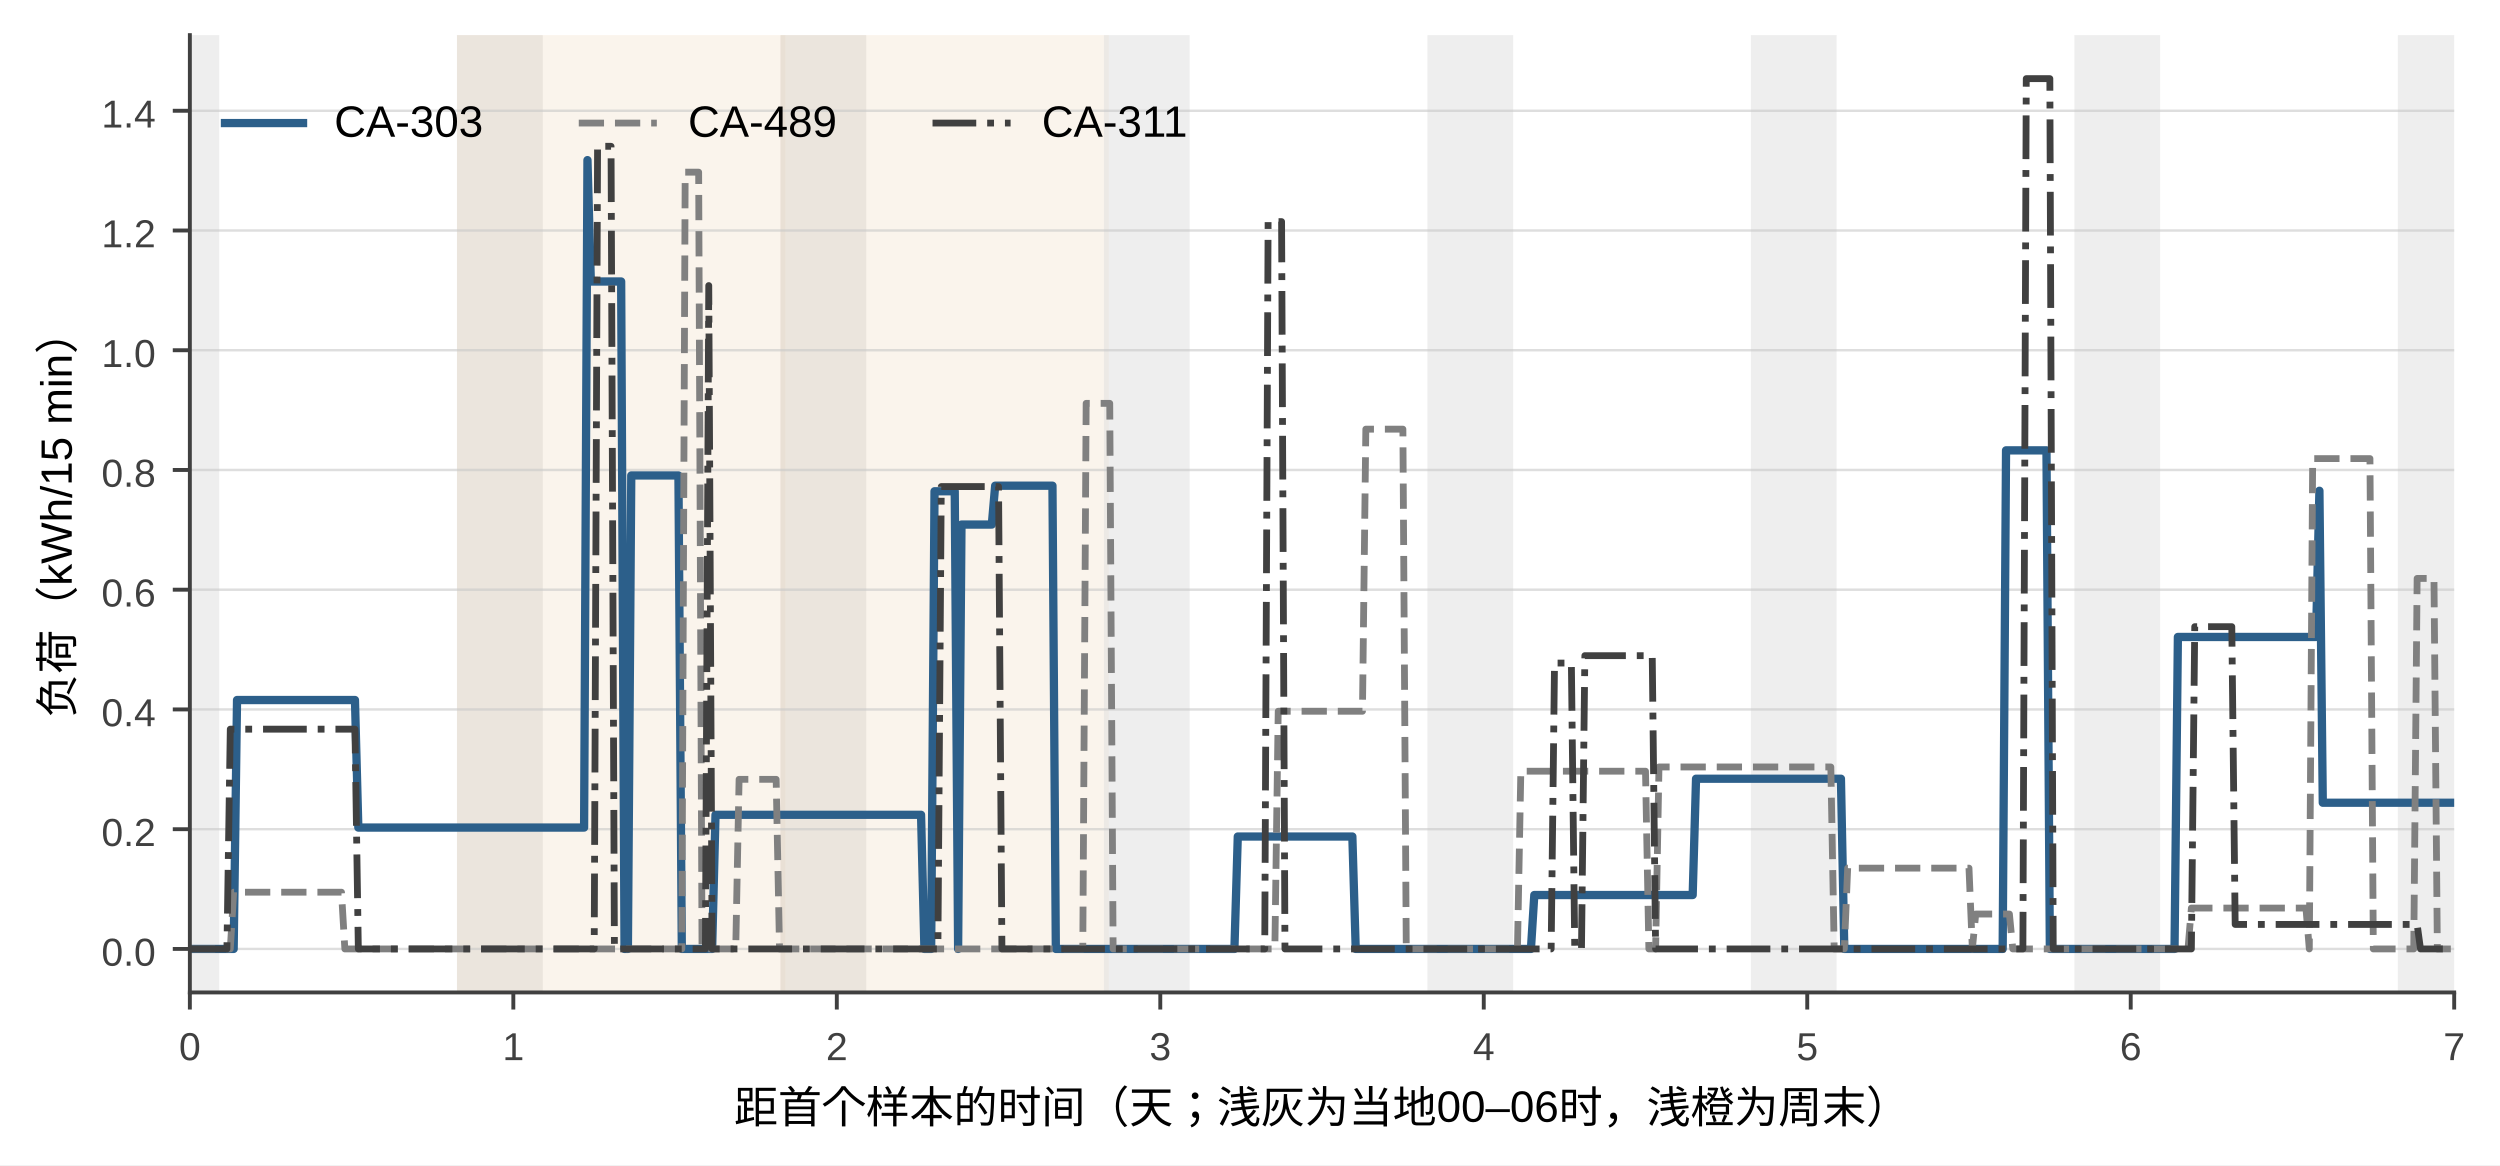
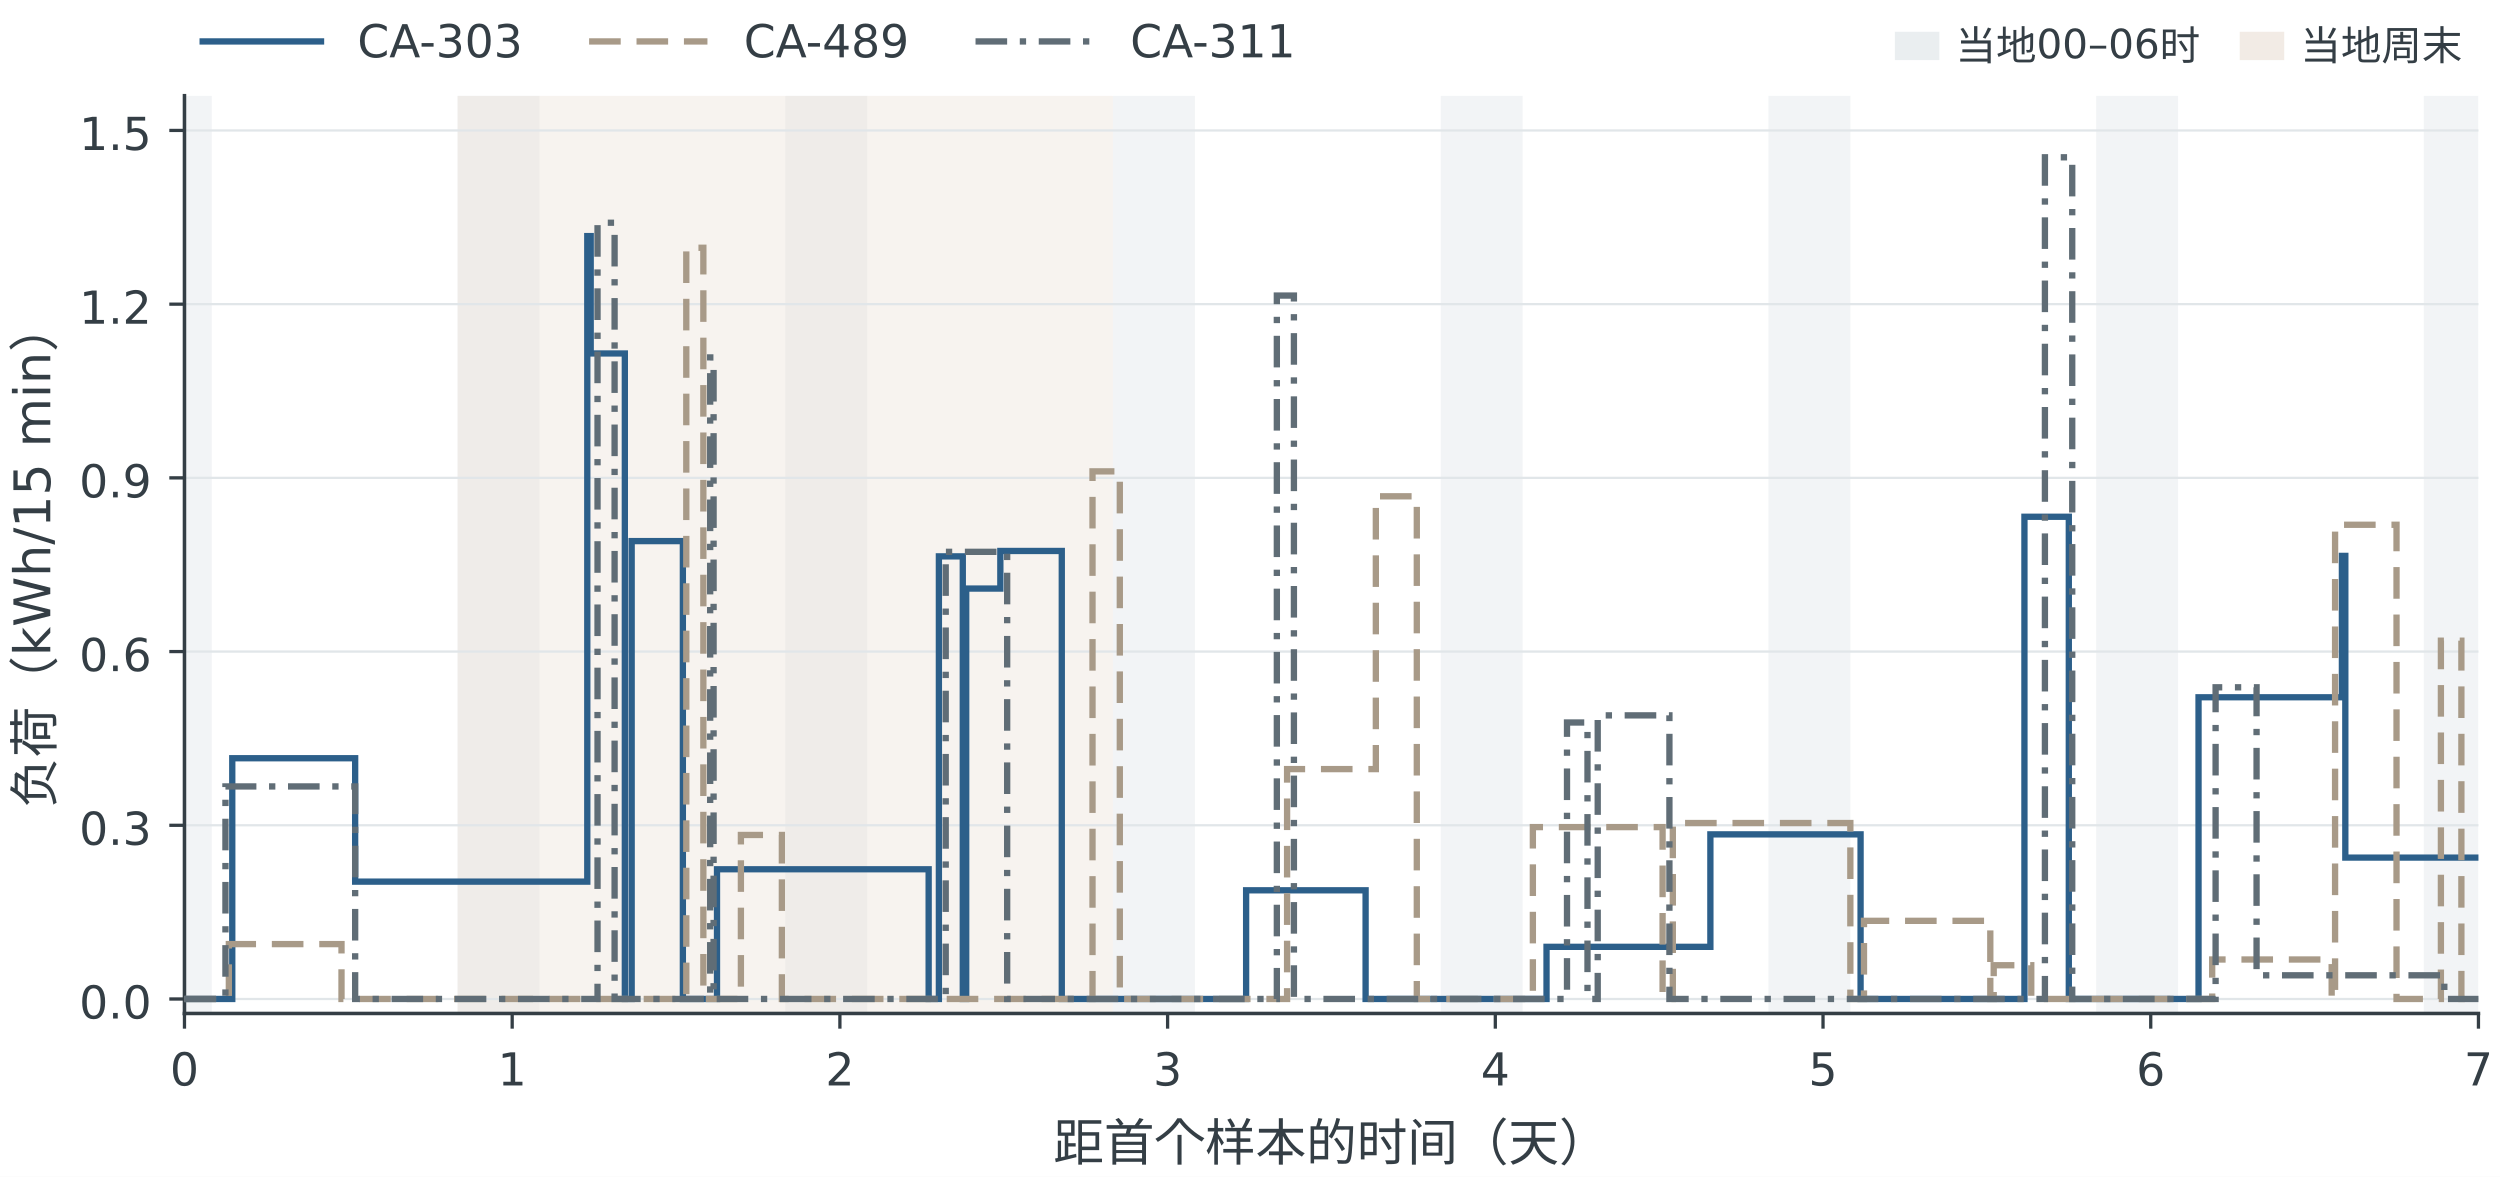
- <svg xmlns="http://www.w3.org/2000/svg" xmlns:xlink="http://www.w3.org/1999/xlink" width="512.4pt" height="238.8pt" viewBox="0 0 512.4 238.8" version="1.1">
+ <svg xmlns="http://www.w3.org/2000/svg" xmlns:xlink="http://www.w3.org/1999/xlink" width="494.338pt" height="232.698pt" viewBox="0 0 494.338 232.698" version="1.1">
  <defs>
    <style type="text/css">*{stroke-linejoin: round; stroke-linecap: butt}</style>
  </defs>
  <g id="figure_1">
    <g id="patch_1">
-       <path d="M 0 238.8 L 512.4 238.8 L 512.4 0 L 0 0 z " style="fill: #ffffff" />
+       <path d="M 0 232.698 L 494.338 232.698 L 494.338 0 L 0 0 z " style="fill: #ffffff" />
    </g>
    <g id="axes_1">
      <g id="patch_2">
-         <path d="M 38.913 203.411 L 503.011 203.411 L 503.011 7.2 L 38.913 7.2 z " style="fill: #ffffff" />
+         <path d="M 36.477 200.398 L 490.077 200.398 L 490.077 18.922 L 36.477 18.922 z " style="fill: #ffffff" />
      </g>
      <g id="patch_3">
-         <path d="M 27.863 203.411 L 44.437 203.411 L 44.437 7.2 L 27.863 7.2 z " clip-path="url(#p291796fb1d)" style="fill: #e0e0e0; opacity: 0.55; stroke: #e0e0e0; stroke-linejoin: miter" />
+         <path d="M 36.477 200.398 L 41.877 200.398 L 41.877 18.922 L 36.477 18.922 z " clip-path="url(#p2d1e558611)" style="fill: #d6dde2; opacity: 0.32" />
      </g>
      <g id="patch_4">
-         <path d="M 94.162 203.411 L 110.737 203.411 L 110.737 7.2 L 94.162 7.2 z " clip-path="url(#p291796fb1d)" style="fill: #e0e0e0; opacity: 0.55; stroke: #e0e0e0; stroke-linejoin: miter" />
+         <path d="M 90.477 200.398 L 106.677 200.398 L 106.677 18.922 L 90.477 18.922 z " clip-path="url(#p2d1e558611)" style="fill: #d6dde2; opacity: 0.32" />
      </g>
      <g id="patch_5">
-         <path d="M 94.162 203.411 L 160.462 203.411 L 160.462 7.2 L 94.162 7.2 z " clip-path="url(#p291796fb1d)" style="fill: #d08a3c; opacity: 0.1; stroke: #d08a3c; stroke-linejoin: miter" />
+         <path d="M 155.277 200.398 L 171.477 200.398 L 171.477 18.922 L 155.277 18.922 z " clip-path="url(#p2d1e558611)" style="fill: #d6dde2; opacity: 0.32" />
      </g>
      <g id="patch_6">
-         <path d="M 160.462 203.411 L 177.037 203.411 L 177.037 7.2 L 160.462 7.2 z " clip-path="url(#p291796fb1d)" style="fill: #e0e0e0; opacity: 0.55; stroke: #e0e0e0; stroke-linejoin: miter" />
+         <path d="M 220.077 200.398 L 236.277 200.398 L 236.277 18.922 L 220.077 18.922 z " clip-path="url(#p2d1e558611)" style="fill: #d6dde2; opacity: 0.32" />
      </g>
      <g id="patch_7">
-         <path d="M 160.462 203.411 L 226.762 203.411 L 226.762 7.2 L 160.462 7.2 z " clip-path="url(#p291796fb1d)" style="fill: #d08a3c; opacity: 0.1; stroke: #d08a3c; stroke-linejoin: miter" />
+         <path d="M 284.877 200.398 L 301.077 200.398 L 301.077 18.922 L 284.877 18.922 z " clip-path="url(#p2d1e558611)" style="fill: #d6dde2; opacity: 0.32" />
      </g>
      <g id="patch_8">
-         <path d="M 226.762 203.411 L 243.337 203.411 L 243.337 7.2 L 226.762 7.2 z " clip-path="url(#p291796fb1d)" style="fill: #e0e0e0; opacity: 0.55; stroke: #e0e0e0; stroke-linejoin: miter" />
+         <path d="M 349.677 200.398 L 365.877 200.398 L 365.877 18.922 L 349.677 18.922 z " clip-path="url(#p2d1e558611)" style="fill: #d6dde2; opacity: 0.32" />
      </g>
      <g id="patch_9">
-         <path d="M 293.062 203.411 L 309.637 203.411 L 309.637 7.2 L 293.062 7.2 z " clip-path="url(#p291796fb1d)" style="fill: #e0e0e0; opacity: 0.55; stroke: #e0e0e0; stroke-linejoin: miter" />
+         <path d="M 414.477 200.398 L 430.677 200.398 L 430.677 18.922 L 414.477 18.922 z " clip-path="url(#p2d1e558611)" style="fill: #d6dde2; opacity: 0.32" />
      </g>
      <g id="patch_10">
-         <path d="M 359.362 203.411 L 375.937 203.411 L 375.937 7.2 L 359.362 7.2 z " clip-path="url(#p291796fb1d)" style="fill: #e0e0e0; opacity: 0.55; stroke: #e0e0e0; stroke-linejoin: miter" />
+         <path d="M 479.277 200.398 L 490.077 200.398 L 490.077 18.922 L 479.277 18.922 z " clip-path="url(#p2d1e558611)" style="fill: #d6dde2; opacity: 0.32" />
      </g>
      <g id="patch_11">
-         <path d="M 425.662 203.411 L 442.237 203.411 L 442.237 7.2 L 425.662 7.2 z " clip-path="url(#p291796fb1d)" style="fill: #e0e0e0; opacity: 0.55; stroke: #e0e0e0; stroke-linejoin: miter" />
-       </g>
-       <g id="patch_12">
-         <path d="M 491.961 203.411 L 508.536 203.411 L 508.536 7.2 L 491.961 7.2 z " clip-path="url(#p291796fb1d)" style="fill: #e0e0e0; opacity: 0.55; stroke: #e0e0e0; stroke-linejoin: miter" />
+         <path d="M 90.477 200.398 L 220.077 200.398 L 220.077 18.922 L 90.477 18.922 z " clip-path="url(#p2d1e558611)" style="fill: #e9ded4; opacity: 0.36" />
      </g>
      <g id="matplotlib.axis_1">
        <g id="xtick_1">
          <g id="line2d_1">
            <defs>
-               <path id="mdab8570b63" d="M 0 0 L 0 3.5 " style="stroke: #404040; stroke-width: 0.8" />
+               <path id="m8c3e5f6666" d="M 0 0 L 0 3 " style="stroke: #343e45; stroke-width: 0.65" />
            </defs>
            <g>
-               <use xlink:href="#mdab8570b63" x="38.913" y="203.411" style="fill: #404040; stroke: #404040; stroke-width: 0.8" />
+               <use xlink:href="#m8c3e5f6666" x="36.477" y="200.398" style="fill: #343e45; stroke: #343e45; stroke-width: 0.65" />
            </g>
          </g>
          <g id="text_1">
-             <text style="font-size: 8px; font-family: 'PingFang SC', 'Arial', 'Helvetica', 'DejaVu Sans', sans-serif; text-anchor: middle; fill: #404040" x="38.913" y="217.291" transform="rotate(-0 38.9125 217.2911)">0</text>
+             <text style="font-size: 9px; font-family: 'PingFang SC', 'Arial Unicode MS', 'SimHei', 'DejaVu Sans', sans-serif; text-anchor: middle; fill: #343e45" x="36.477" y="214.638" transform="rotate(-0 36.47656 214.6381)">0</text>
          </g>
        </g>
        <g id="xtick_2">
          <g id="line2d_2">
            <g>
-               <use xlink:href="#mdab8570b63" x="105.212" y="203.411" style="fill: #404040; stroke: #404040; stroke-width: 0.8" />
+               <use xlink:href="#m8c3e5f6666" x="101.277" y="200.398" style="fill: #343e45; stroke: #343e45; stroke-width: 0.65" />
            </g>
          </g>
          <g id="text_2">
-             <text style="font-size: 8px; font-family: 'PingFang SC', 'Arial', 'Helvetica', 'DejaVu Sans', sans-serif; text-anchor: middle; fill: #404040" x="105.212" y="217.291" transform="rotate(-0 105.2123 217.2911)">1</text>
+             <text style="font-size: 9px; font-family: 'PingFang SC', 'Arial Unicode MS', 'SimHei', 'DejaVu Sans', sans-serif; text-anchor: middle; fill: #343e45" x="101.277" y="214.638" transform="rotate(-0 101.2766 214.6381)">1</text>
          </g>
        </g>
        <g id="xtick_3">
          <g id="line2d_3">
            <g>
-               <use xlink:href="#mdab8570b63" x="171.512" y="203.411" style="fill: #404040; stroke: #404040; stroke-width: 0.8" />
+               <use xlink:href="#m8c3e5f6666" x="166.077" y="200.398" style="fill: #343e45; stroke: #343e45; stroke-width: 0.65" />
            </g>
          </g>
          <g id="text_3">
-             <text style="font-size: 8px; font-family: 'PingFang SC', 'Arial', 'Helvetica', 'DejaVu Sans', sans-serif; text-anchor: middle; fill: #404040" x="171.512" y="217.291" transform="rotate(-0 171.5122 217.2911)">2</text>
+             <text style="font-size: 9px; font-family: 'PingFang SC', 'Arial Unicode MS', 'SimHei', 'DejaVu Sans', sans-serif; text-anchor: middle; fill: #343e45" x="166.077" y="214.638" transform="rotate(-0 166.0766 214.6381)">2</text>
          </g>
        </g>
        <g id="xtick_4">
          <g id="line2d_4">
            <g>
-               <use xlink:href="#mdab8570b63" x="237.812" y="203.411" style="fill: #404040; stroke: #404040; stroke-width: 0.8" />
+               <use xlink:href="#m8c3e5f6666" x="230.877" y="200.398" style="fill: #343e45; stroke: #343e45; stroke-width: 0.65" />
            </g>
          </g>
          <g id="text_4">
-             <text style="font-size: 8px; font-family: 'PingFang SC', 'Arial', 'Helvetica', 'DejaVu Sans', sans-serif; text-anchor: middle; fill: #404040" x="237.812" y="217.291" transform="rotate(-0 237.812 217.2911)">3</text>
+             <text style="font-size: 9px; font-family: 'PingFang SC', 'Arial Unicode MS', 'SimHei', 'DejaVu Sans', sans-serif; text-anchor: middle; fill: #343e45" x="230.877" y="214.638" transform="rotate(-0 230.8766 214.6381)">3</text>
          </g>
        </g>
        <g id="xtick_5">
          <g id="line2d_5">
            <g>
-               <use xlink:href="#mdab8570b63" x="304.112" y="203.411" style="fill: #404040; stroke: #404040; stroke-width: 0.8" />
+               <use xlink:href="#m8c3e5f6666" x="295.677" y="200.398" style="fill: #343e45; stroke: #343e45; stroke-width: 0.65" />
            </g>
          </g>
          <g id="text_5">
-             <text style="font-size: 8px; font-family: 'PingFang SC', 'Arial', 'Helvetica', 'DejaVu Sans', sans-serif; text-anchor: middle; fill: #404040" x="304.112" y="217.291" transform="rotate(-0 304.1119 217.2911)">4</text>
+             <text style="font-size: 9px; font-family: 'PingFang SC', 'Arial Unicode MS', 'SimHei', 'DejaVu Sans', sans-serif; text-anchor: middle; fill: #343e45" x="295.677" y="214.638" transform="rotate(-0 295.6766 214.6381)">4</text>
          </g>
        </g>
        <g id="xtick_6">
          <g id="line2d_6">
            <g>
-               <use xlink:href="#mdab8570b63" x="370.412" y="203.411" style="fill: #404040; stroke: #404040; stroke-width: 0.8" />
+               <use xlink:href="#m8c3e5f6666" x="360.477" y="200.398" style="fill: #343e45; stroke: #343e45; stroke-width: 0.65" />
            </g>
          </g>
          <g id="text_6">
-             <text style="font-size: 8px; font-family: 'PingFang SC', 'Arial', 'Helvetica', 'DejaVu Sans', sans-serif; text-anchor: middle; fill: #404040" x="370.412" y="217.291" transform="rotate(-0 370.4117 217.2911)">5</text>
+             <text style="font-size: 9px; font-family: 'PingFang SC', 'Arial Unicode MS', 'SimHei', 'DejaVu Sans', sans-serif; text-anchor: middle; fill: #343e45" x="360.477" y="214.638" transform="rotate(-0 360.4766 214.6381)">5</text>
          </g>
        </g>
        <g id="xtick_7">
          <g id="line2d_7">
            <g>
-               <use xlink:href="#mdab8570b63" x="436.712" y="203.411" style="fill: #404040; stroke: #404040; stroke-width: 0.8" />
+               <use xlink:href="#m8c3e5f6666" x="425.277" y="200.398" style="fill: #343e45; stroke: #343e45; stroke-width: 0.65" />
            </g>
          </g>
          <g id="text_7">
-             <text style="font-size: 8px; font-family: 'PingFang SC', 'Arial', 'Helvetica', 'DejaVu Sans', sans-serif; text-anchor: middle; fill: #404040" x="436.712" y="217.291" transform="rotate(-0 436.7116 217.2911)">6</text>
+             <text style="font-size: 9px; font-family: 'PingFang SC', 'Arial Unicode MS', 'SimHei', 'DejaVu Sans', sans-serif; text-anchor: middle; fill: #343e45" x="425.277" y="214.638" transform="rotate(-0 425.2766 214.6381)">6</text>
          </g>
        </g>
        <g id="xtick_8">
          <g id="line2d_8">
            <g>
-               <use xlink:href="#mdab8570b63" x="503.011" y="203.411" style="fill: #404040; stroke: #404040; stroke-width: 0.8" />
+               <use xlink:href="#m8c3e5f6666" x="490.077" y="200.398" style="fill: #343e45; stroke: #343e45; stroke-width: 0.65" />
            </g>
          </g>
          <g id="text_8">
-             <text style="font-size: 8px; font-family: 'PingFang SC', 'Arial', 'Helvetica', 'DejaVu Sans', sans-serif; text-anchor: middle; fill: #404040" x="503.011" y="217.291" transform="rotate(-0 503.0114 217.2911)">7</text>
+             <text style="font-size: 9px; font-family: 'PingFang SC', 'Arial Unicode MS', 'SimHei', 'DejaVu Sans', sans-serif; text-anchor: middle; fill: #343e45" x="490.077" y="214.638" transform="rotate(-0 490.0766 214.6381)">7</text>
          </g>
        </g>
        <g id="text_9">
-           <text style="font-size: 9px; font-family: 'PingFang SC', 'Arial', 'Helvetica', 'DejaVu Sans', sans-serif; text-anchor: middle" x="270.962" y="230.151" transform="rotate(-0 270.9619 230.1511)">距首个样本的时间（天；浅灰为当地00–06时，浅橙为周末）</text>
+           <text style="font-size: 10px; font-family: 'PingFang SC', 'Arial Unicode MS', 'SimHei', 'DejaVu Sans', sans-serif; text-anchor: middle; fill: #343e45" x="263.277" y="229.498" transform="rotate(-0 263.2766 229.4981)">距首个样本的时间（天）</text>
        </g>
      </g>
      <g id="matplotlib.axis_2">
        <g id="ytick_1">
          <g id="line2d_9">
-             <path d="M 38.913 194.492 L 503.011 194.492 " clip-path="url(#p291796fb1d)" style="fill: none; stroke: #c8c8c8; stroke-opacity: 0.6; stroke-width: 0.5; stroke-linecap: square" />
+             <path d="M 36.477 197.536 L 490.077 197.536 " clip-path="url(#p2d1e558611)" style="fill: none; stroke: #e1e6e9; stroke-width: 0.45; stroke-linecap: square" />
          </g>
          <g id="line2d_10">
            <defs>
-               <path id="m88d0206916" d="M 0 0 L -3.5 0 " style="stroke: #404040; stroke-width: 0.8" />
+               <path id="m6893cc2410" d="M 0 0 L -3 0 " style="stroke: #343e45; stroke-width: 0.65" />
            </defs>
            <g>
-               <use xlink:href="#m88d0206916" x="38.913" y="194.492" style="fill: #404040; stroke: #404040; stroke-width: 0.8" />
+               <use xlink:href="#m6893cc2410" x="36.477" y="197.536" style="fill: #343e45; stroke: #343e45; stroke-width: 0.65" />
            </g>
          </g>
          <g id="text_10">
-             <text style="font-size: 8px; font-family: 'PingFang SC', 'Arial', 'Helvetica', 'DejaVu Sans', sans-serif; text-anchor: end; fill: #404040" x="31.913" y="197.932" transform="rotate(-0 31.9125 197.9324)">0.0</text>
+             <text style="font-size: 9px; font-family: 'PingFang SC', 'Arial Unicode MS', 'SimHei', 'DejaVu Sans', sans-serif; text-anchor: end; fill: #343e45" x="29.977" y="201.406" transform="rotate(-0 29.97656 201.4057)">0.0</text>
          </g>
        </g>
        <g id="ytick_2">
          <g id="line2d_11">
-             <path d="M 38.913 169.95 L 503.011 169.95 " clip-path="url(#p291796fb1d)" style="fill: none; stroke: #c8c8c8; stroke-opacity: 0.6; stroke-width: 0.5; stroke-linecap: square" />
+             <path d="M 36.477 163.187 L 490.077 163.187 " clip-path="url(#p2d1e558611)" style="fill: none; stroke: #e1e6e9; stroke-width: 0.45; stroke-linecap: square" />
          </g>
          <g id="line2d_12">
            <g>
-               <use xlink:href="#m88d0206916" x="38.913" y="169.95" style="fill: #404040; stroke: #404040; stroke-width: 0.8" />
+               <use xlink:href="#m6893cc2410" x="36.477" y="163.187" style="fill: #343e45; stroke: #343e45; stroke-width: 0.65" />
            </g>
          </g>
          <g id="text_11">
-             <text style="font-size: 8px; font-family: 'PingFang SC', 'Arial', 'Helvetica', 'DejaVu Sans', sans-serif; text-anchor: end; fill: #404040" x="31.913" y="173.39" transform="rotate(-0 31.9125 173.3905)">0.2</text>
+             <text style="font-size: 9px; font-family: 'PingFang SC', 'Arial Unicode MS', 'SimHei', 'DejaVu Sans', sans-serif; text-anchor: end; fill: #343e45" x="29.977" y="167.057" transform="rotate(-0 29.97656 167.057)">0.3</text>
          </g>
        </g>
        <g id="ytick_3">
          <g id="line2d_13">
-             <path d="M 38.913 145.409 L 503.011 145.409 " clip-path="url(#p291796fb1d)" style="fill: none; stroke: #c8c8c8; stroke-opacity: 0.6; stroke-width: 0.5; stroke-linecap: square" />
+             <path d="M 36.477 128.838 L 490.077 128.838 " clip-path="url(#p2d1e558611)" style="fill: none; stroke: #e1e6e9; stroke-width: 0.45; stroke-linecap: square" />
          </g>
          <g id="line2d_14">
            <g>
-               <use xlink:href="#m88d0206916" x="38.913" y="145.409" style="fill: #404040; stroke: #404040; stroke-width: 0.8" />
+               <use xlink:href="#m6893cc2410" x="36.477" y="128.838" style="fill: #343e45; stroke: #343e45; stroke-width: 0.65" />
            </g>
          </g>
          <g id="text_12">
-             <text style="font-size: 8px; font-family: 'PingFang SC', 'Arial', 'Helvetica', 'DejaVu Sans', sans-serif; text-anchor: end; fill: #404040" x="31.913" y="148.849" transform="rotate(-0 31.9125 148.8486)">0.4</text>
+             <text style="font-size: 9px; font-family: 'PingFang SC', 'Arial Unicode MS', 'SimHei', 'DejaVu Sans', sans-serif; text-anchor: end; fill: #343e45" x="29.977" y="132.708" transform="rotate(-0 29.97656 132.7082)">0.6</text>
          </g>
        </g>
        <g id="ytick_4">
          <g id="line2d_15">
-             <path d="M 38.913 120.867 L 503.011 120.867 " clip-path="url(#p291796fb1d)" style="fill: none; stroke: #c8c8c8; stroke-opacity: 0.6; stroke-width: 0.5; stroke-linecap: square" />
+             <path d="M 36.477 94.489 L 490.077 94.489 " clip-path="url(#p2d1e558611)" style="fill: none; stroke: #e1e6e9; stroke-width: 0.45; stroke-linecap: square" />
          </g>
          <g id="line2d_16">
            <g>
-               <use xlink:href="#m88d0206916" x="38.913" y="120.867" style="fill: #404040; stroke: #404040; stroke-width: 0.8" />
+               <use xlink:href="#m6893cc2410" x="36.477" y="94.489" style="fill: #343e45; stroke: #343e45; stroke-width: 0.65" />
            </g>
          </g>
          <g id="text_13">
-             <text style="font-size: 8px; font-family: 'PingFang SC', 'Arial', 'Helvetica', 'DejaVu Sans', sans-serif; text-anchor: end; fill: #404040" x="31.913" y="124.307" transform="rotate(-0 31.9125 124.3066)">0.6</text>
+             <text style="font-size: 9px; font-family: 'PingFang SC', 'Arial Unicode MS', 'SimHei', 'DejaVu Sans', sans-serif; text-anchor: end; fill: #343e45" x="29.977" y="98.359" transform="rotate(-0 29.97656 98.35943)">0.9</text>
          </g>
        </g>
        <g id="ytick_5">
          <g id="line2d_17">
-             <path d="M 38.913 96.325 L 503.011 96.325 " clip-path="url(#p291796fb1d)" style="fill: none; stroke: #c8c8c8; stroke-opacity: 0.6; stroke-width: 0.5; stroke-linecap: square" />
+             <path d="M 36.477 60.141 L 490.077 60.141 " clip-path="url(#p2d1e558611)" style="fill: none; stroke: #e1e6e9; stroke-width: 0.45; stroke-linecap: square" />
          </g>
          <g id="line2d_18">
            <g>
-               <use xlink:href="#m88d0206916" x="38.913" y="96.325" style="fill: #404040; stroke: #404040; stroke-width: 0.8" />
+               <use xlink:href="#m6893cc2410" x="36.477" y="60.141" style="fill: #343e45; stroke: #343e45; stroke-width: 0.65" />
            </g>
          </g>
          <g id="text_14">
-             <text style="font-size: 8px; font-family: 'PingFang SC', 'Arial', 'Helvetica', 'DejaVu Sans', sans-serif; text-anchor: end; fill: #404040" x="31.913" y="99.765" transform="rotate(-0 31.9125 99.76473)">0.8</text>
+             <text style="font-size: 9px; font-family: 'PingFang SC', 'Arial Unicode MS', 'SimHei', 'DejaVu Sans', sans-serif; text-anchor: end; fill: #343e45" x="29.977" y="64.011" transform="rotate(-0 29.97656 64.01066)">1.2</text>
          </g>
        </g>
        <g id="ytick_6">
          <g id="line2d_19">
-             <path d="M 38.913 71.783 L 503.011 71.783 " clip-path="url(#p291796fb1d)" style="fill: none; stroke: #c8c8c8; stroke-opacity: 0.6; stroke-width: 0.5; stroke-linecap: square" />
+             <path d="M 36.477 25.792 L 490.077 25.792 " clip-path="url(#p2d1e558611)" style="fill: none; stroke: #e1e6e9; stroke-width: 0.45; stroke-linecap: square" />
          </g>
          <g id="line2d_20">
            <g>
-               <use xlink:href="#m88d0206916" x="38.913" y="71.783" style="fill: #404040; stroke: #404040; stroke-width: 0.8" />
+               <use xlink:href="#m6893cc2410" x="36.477" y="25.792" style="fill: #343e45; stroke: #343e45; stroke-width: 0.65" />
            </g>
          </g>
          <g id="text_15">
-             <text style="font-size: 8px; font-family: 'PingFang SC', 'Arial', 'Helvetica', 'DejaVu Sans', sans-serif; text-anchor: end; fill: #404040" x="31.913" y="75.223" transform="rotate(-0 31.9125 75.22281)">1.0</text>
-           </g>
-         </g>
-         <g id="ytick_7">
-           <g id="line2d_21">
-             <path d="M 38.913 47.241 L 503.011 47.241 " clip-path="url(#p291796fb1d)" style="fill: none; stroke: #c8c8c8; stroke-opacity: 0.6; stroke-width: 0.5; stroke-linecap: square" />
-           </g>
-           <g id="line2d_22">
-             <g>
-               <use xlink:href="#m88d0206916" x="38.913" y="47.241" style="fill: #404040; stroke: #404040; stroke-width: 0.8" />
-             </g>
-           </g>
-           <g id="text_16">
-             <text style="font-size: 8px; font-family: 'PingFang SC', 'Arial', 'Helvetica', 'DejaVu Sans', sans-serif; text-anchor: end; fill: #404040" x="31.913" y="50.681" transform="rotate(-0 31.9125 50.6809)">1.2</text>
-           </g>
-         </g>
-         <g id="ytick_8">
-           <g id="line2d_23">
-             <path d="M 38.913 22.699 L 503.011 22.699 " clip-path="url(#p291796fb1d)" style="fill: none; stroke: #c8c8c8; stroke-opacity: 0.6; stroke-width: 0.5; stroke-linecap: square" />
-           </g>
-           <g id="line2d_24">
-             <g>
-               <use xlink:href="#m88d0206916" x="38.913" y="22.699" style="fill: #404040; stroke: #404040; stroke-width: 0.8" />
-             </g>
-           </g>
-           <g id="text_17">
-             <text style="font-size: 8px; font-family: 'PingFang SC', 'Arial', 'Helvetica', 'DejaVu Sans', sans-serif; text-anchor: end; fill: #404040" x="31.913" y="26.139" transform="rotate(-0 31.9125 26.13898)">1.4</text>
-           </g>
+             <text style="font-size: 9px; font-family: 'PingFang SC', 'Arial Unicode MS', 'SimHei', 'DejaVu Sans', sans-serif; text-anchor: end; fill: #343e45" x="29.977" y="29.662" transform="rotate(-0 29.97656 29.66189)">1.5</text>
+           </g>
+         </g>
+         <g id="text_16">
+           <text style="font-size: 10px; font-family: 'PingFang SC', 'Arial Unicode MS', 'SimHei', 'DejaVu Sans', sans-serif; text-anchor: middle; fill: #343e45" x="10.4" y="109.66" transform="rotate(-90 10.4 109.6601)">负荷（kWh/15 min）</text>
+         </g>
+       </g>
+       <g id="patch_12">
+         <path d="M 36.477 200.398 L 36.477 18.922 " style="fill: none; stroke: #343e45; stroke-width: 0.7; stroke-linejoin: miter; stroke-linecap: square" />
+       </g>
+       <g id="patch_13">
+         <path d="M 36.477 200.398 L 490.077 200.398 " style="fill: none; stroke: #343e45; stroke-width: 0.7; stroke-linejoin: miter; stroke-linecap: square" />
+       </g>
+       <g id="patch_14">
+         <path d="M 36.477 197.536 L 45.927 197.536 L 45.927 149.934 L 70.227 149.934 L 70.227 174.326 L 116.127 174.326 L 116.127 46.684 L 116.802 46.684 L 116.802 69.894 L 123.552 69.894 L 123.552 197.536 L 124.902 197.536 L 124.902 106.992 L 135.027 106.992 L 135.027 197.536 L 141.777 197.536 L 141.777 171.885 L 183.627 171.885 L 183.627 197.536 L 185.652 197.536 L 185.652 110.012 L 190.377 110.012 L 190.377 197.536 L 191.052 197.536 L 191.052 116.381 L 197.802 116.381 L 197.802 108.948 L 209.952 108.948 L 209.952 197.536 L 246.402 197.536 L 246.402 176.04 L 270.027 176.04 L 270.027 197.536 L 305.802 197.536 L 305.802 187.226 L 338.202 187.226 L 338.202 164.985 L 367.902 164.985 L 367.902 197.536 L 400.302 197.536 L 400.302 102.187 L 409.077 102.187 L 409.077 197.536 L 434.727 197.536 L 434.727 137.875 L 463.077 137.875 L 463.077 109.916 L 463.752 109.916 L 463.752 169.577 L 490.077 169.577 L 490.077 169.577 " clip-path="url(#p2d1e558611)" style="fill: none; stroke: #2c5f8a; stroke-width: 1.25; stroke-linejoin: miter" />
+       </g>
+       <g id="patch_15">
+         <path d="M 36.477 197.536 L 45.252 197.536 L 45.252 186.686 L 67.527 186.686 L 67.527 197.536 L 135.702 197.536 L 135.702 48.989 L 139.077 48.989 L 139.077 197.536 L 146.502 197.536 L 146.502 165.105 L 154.602 165.105 L 154.602 197.536 L 216.027 197.536 L 216.027 93.201 L 221.427 93.201 L 221.427 197.536 L 254.502 197.536 L 254.502 152.081 L 272.052 152.081 L 272.052 98.134 L 280.152 98.134 L 280.152 197.536 L 303.102 197.536 L 303.102 163.546 L 328.752 163.546 L 328.752 197.536 L 330.777 197.536 L 330.777 162.738 L 365.877 162.738 L 365.877 197.536 L 368.577 197.536 L 368.577 182.082 L 393.552 182.082 L 393.552 197.536 L 394.227 197.536 L 394.227 190.864 L 401.652 190.864 L 401.652 197.536 L 437.427 197.536 L 437.427 189.724 L 461.052 189.724 L 461.052 197.536 L 461.727 197.536 L 461.727 103.764 L 473.877 103.764 L 473.877 197.536 L 482.652 197.536 L 482.652 126.682 L 486.702 126.682 L 486.702 197.536 L 490.077 197.536 L 490.077 197.536 " clip-path="url(#p2d1e558611)" style="fill: none; stroke-dasharray: 6.25,3.125; stroke-dashoffset: 0; stroke: #a89a88; stroke-width: 1.25; stroke-linejoin: miter" />
+       </g>
+       <g id="patch_16">
+         <path d="M 36.477 197.536 L 44.577 197.536 L 44.577 155.507 L 70.227 155.507 L 70.227 197.536 L 118.152 197.536 L 118.152 44.043 L 121.527 44.043 L 121.527 197.536 L 140.427 197.536 L 140.427 70.674 L 141.102 70.674 L 141.102 197.536 L 187.002 197.536 L 187.002 109.113 L 199.152 109.113 L 199.152 197.536 L 252.477 197.536 L 252.477 58.446 L 255.852 58.446 L 255.852 197.536 L 309.852 197.536 L 309.852 142.864 L 313.902 142.864 L 313.902 197.536 L 315.927 197.536 L 315.927 141.449 L 330.102 141.449 L 330.102 197.536 L 404.352 197.536 L 404.352 31.102 L 409.752 31.102 L 409.752 197.536 L 438.102 197.536 L 438.102 135.908 L 446.202 135.908 L 446.202 192.85 L 483.327 192.85 L 483.327 197.536 L 490.077 197.536 L 490.077 197.536 " clip-path="url(#p2d1e558611)" style="fill: none; stroke-dasharray: 6.25,2.5,1.25,2.5; stroke-dashoffset: 0; stroke: #606d76; stroke-width: 1.25; stroke-linejoin: miter" />
+       </g>
+       <g id="legend_1">
+         <g id="line2d_21">
+           <path d="M 40.077 8.19 L 63.477 8.19 " style="fill: none; stroke: #2c5f8a; stroke-width: 1.25; stroke-linecap: square" />
+         </g>
+         <g id="text_17">
+           <text style="font-size: 9px; font-family: 'PingFang SC', 'Arial Unicode MS', 'SimHei', 'DejaVu Sans', sans-serif; text-anchor: start; fill: #343e45" x="70.677" y="11.34" transform="rotate(-0 70.67656 11.34)">CA-303</text>
+         </g>
+         <g id="line2d_22">
+           <path d="M 116.487 8.19 L 139.887 8.19 " style="fill: none; stroke-dasharray: 6.25,3.125; stroke-dashoffset: 0; stroke: #a89a88; stroke-width: 1.25" />
        </g>
        <g id="text_18">
-           <text style="font-size: 9px; font-family: 'PingFang SC', 'Arial', 'Helvetica', 'DejaVu Sans', sans-serif; text-anchor: middle" x="14.94" y="105.306" transform="rotate(-90 14.94 105.3055)">负荷（kWh/15 min）</text>
-         </g>
-       </g>
-       <g id="line2d_25">
-         <path d="M 38.913 194.492 L 47.891 194.492 L 48.581 143.476 L 72.753 143.476 L 73.444 169.618 L 119.715 169.618 L 120.406 32.819 L 121.097 57.694 L 127.312 57.694 L 128.003 194.492 L 128.694 194.492 L 129.384 97.454 L 139.053 97.454 L 139.744 194.492 L 145.959 194.492 L 146.65 167.001 L 188.778 167.001 L 189.468 194.492 L 190.85 194.492 L 191.54 100.69 L 195.684 100.69 L 196.375 194.492 L 197.065 107.516 L 203.281 107.516 L 203.971 99.549 L 215.712 99.549 L 216.403 194.492 L 253.006 194.492 L 253.696 171.455 L 277.178 171.455 L 277.868 194.492 L 313.781 194.492 L 314.471 183.443 L 346.931 183.443 L 347.621 159.607 L 377.318 159.607 L 378.009 194.492 L 410.468 194.492 L 411.158 92.304 L 419.446 92.304 L 420.137 194.492 L 445.69 194.492 L 446.38 130.552 L 474.696 130.552 L 475.386 100.587 L 476.077 164.528 L 502.321 164.528 L 502.321 164.528 " clip-path="url(#p291796fb1d)" style="fill: none; stroke: #2c5f8a; stroke-width: 1.7; stroke-linecap: square" />
-       </g>
-       <g id="line2d_26">
-         <path d="M 38.913 194.492 L 47.2 194.492 L 47.891 182.865 L 69.991 182.865 L 70.681 194.492 L 139.744 194.492 L 140.434 35.289 L 143.197 35.289 L 143.887 194.492 L 150.793 194.492 L 151.484 159.735 L 159.081 159.735 L 159.772 194.492 L 221.928 194.492 L 222.618 82.673 L 227.453 82.673 L 228.143 194.492 L 261.293 194.492 L 261.984 145.777 L 279.249 145.777 L 279.94 87.96 L 287.537 87.96 L 288.228 194.492 L 311.018 194.492 L 311.709 158.064 L 337.262 158.064 L 337.952 194.492 L 339.334 194.492 L 340.024 157.198 L 375.246 157.198 L 375.937 194.492 L 378.009 194.492 L 378.699 177.93 L 403.562 177.93 L 404.252 194.492 L 404.943 187.342 L 411.849 187.342 L 412.54 194.492 L 448.452 194.492 L 449.143 186.12 L 472.624 186.12 L 473.315 194.492 L 474.005 93.993 L 485.746 93.993 L 486.436 194.492 L 494.724 194.492 L 495.415 118.556 L 498.868 118.556 L 499.558 194.492 L 502.321 194.492 L 502.321 194.492 " clip-path="url(#p291796fb1d)" style="fill: none; stroke-dasharray: 5.18,2.24; stroke-dashoffset: 0; stroke: #808080; stroke-width: 1.4" />
-       </g>
-       <g id="line2d_27">
-         <path d="M 38.913 194.492 L 46.509 194.492 L 47.2 149.448 L 72.753 149.448 L 73.444 194.492 L 121.787 194.492 L 122.478 29.988 L 125.24 29.988 L 125.931 194.492 L 144.578 194.492 L 145.268 58.53 L 145.959 194.492 L 192.231 194.492 L 192.922 99.727 L 204.662 99.727 L 205.353 194.492 L 259.221 194.492 L 259.912 45.425 L 262.674 45.425 L 263.365 194.492 L 317.924 194.492 L 318.615 135.899 L 322.068 135.899 L 322.759 194.492 L 324.14 194.492 L 324.831 134.382 L 338.643 134.382 L 339.334 194.492 L 414.612 194.492 L 415.302 16.119 L 420.137 16.119 L 420.827 194.492 L 449.143 194.492 L 449.833 128.444 L 457.43 128.444 L 458.121 189.47 L 495.415 189.47 L 496.105 194.492 L 502.321 194.492 L 502.321 194.492 " clip-path="url(#p291796fb1d)" style="fill: none; stroke-dasharray: 8.96,2.24,1.4,2.24; stroke-dashoffset: 0; stroke: #404040; stroke-width: 1.4" />
-       </g>
-       <g id="patch_13">
-         <path d="M 38.913 203.411 L 38.913 7.2 " style="fill: none; stroke: #404040; stroke-width: 0.8; stroke-linejoin: miter; stroke-linecap: square" />
-       </g>
-       <g id="patch_14">
-         <path d="M 38.913 203.411 L 503.011 203.411 " style="fill: none; stroke: #404040; stroke-width: 0.8; stroke-linejoin: miter; stroke-linecap: square" />
-       </g>
-       <g id="legend_1">
-         <g id="line2d_28">
-           <path d="M 46.112 25.226 L 54.112 25.226 L 62.112 25.226 " style="fill: none; stroke: #2c5f8a; stroke-width: 1.7; stroke-linecap: square" />
+           <text style="font-size: 9px; font-family: 'PingFang SC', 'Arial Unicode MS', 'SimHei', 'DejaVu Sans', sans-serif; text-anchor: start; fill: #343e45" x="147.087" y="11.34" transform="rotate(-0 147.0866 11.34)">CA-489</text>
+         </g>
+         <g id="line2d_23">
+           <path d="M 192.897 8.19 L 216.297 8.19 " style="fill: none; stroke-dasharray: 6.25,2.5,1.25,2.5; stroke-dashoffset: 0; stroke: #606d76; stroke-width: 1.25" />
        </g>
        <g id="text_19">
-           <text style="font-size: 9px; font-family: 'PingFang SC', 'Arial', 'Helvetica', 'DejaVu Sans', sans-serif; text-anchor: start" x="68.513" y="28.026" transform="rotate(-0 68.5125 28.02633)">CA-303</text>
-         </g>
-         <g id="line2d_29">
-           <path d="M 118.623 25.226 L 126.623 25.226 L 134.623 25.226 " style="fill: none; stroke-dasharray: 5.18,2.24; stroke-dashoffset: 0; stroke: #808080; stroke-width: 1.4" />
+           <text style="font-size: 9px; font-family: 'PingFang SC', 'Arial Unicode MS', 'SimHei', 'DejaVu Sans', sans-serif; text-anchor: start; fill: #343e45" x="223.497" y="11.34" transform="rotate(-0 223.4966 11.34)">CA-311</text>
+         </g>
+       </g>
+       <g id="legend_2">
+         <g id="patch_17">
+           <path d="M 374.684 11.88 L 383.484 11.88 L 383.484 6.28 L 374.684 6.28 z " style="fill: #d6dde2; opacity: 0.5" />
        </g>
        <g id="text_20">
-           <text style="font-size: 9px; font-family: 'PingFang SC', 'Arial', 'Helvetica', 'DejaVu Sans', sans-serif; text-anchor: start" x="141.023" y="28.026" transform="rotate(-0 141.0225 28.02633)">CA-489</text>
-         </g>
-         <g id="line2d_30">
-           <path d="M 191.132 25.226 L 199.132 25.226 L 207.132 25.226 " style="fill: none; stroke-dasharray: 8.96,2.24,1.4,2.24; stroke-dashoffset: 0; stroke: #404040; stroke-width: 1.4" />
+           <text style="font-size: 8px; font-family: 'PingFang SC', 'Arial Unicode MS', 'SimHei', 'DejaVu Sans', sans-serif; text-anchor: start; fill: #343e45" x="386.684" y="11.88" transform="rotate(-0 386.6841 11.88)">当地00–06时</text>
+         </g>
+         <g id="patch_18">
+           <path d="M 442.877 11.88 L 451.677 11.88 L 451.677 6.28 L 442.877 6.28 z " style="fill: #e9ded4; opacity: 0.6" />
        </g>
        <g id="text_21">
-           <text style="font-size: 9px; font-family: 'PingFang SC', 'Arial', 'Helvetica', 'DejaVu Sans', sans-serif; text-anchor: start" x="213.532" y="28.026" transform="rotate(-0 213.5325 28.02633)">CA-311</text>
+           <text style="font-size: 8px; font-family: 'PingFang SC', 'Arial Unicode MS', 'SimHei', 'DejaVu Sans', sans-serif; text-anchor: start; fill: #343e45" x="454.877" y="11.88" transform="rotate(-0 454.8766 11.88)">当地周末</text>
        </g>
      </g>
    </g>
  </g>
  <defs>
-     <clipPath id="p291796fb1d">
-       <rect x="38.913" y="7.2" width="464.099" height="196.211" />
+     <clipPath id="p2d1e558611">
+       <rect x="36.477" y="18.922" width="453.6" height="181.476" />
    </clipPath>
  </defs>
</svg>
